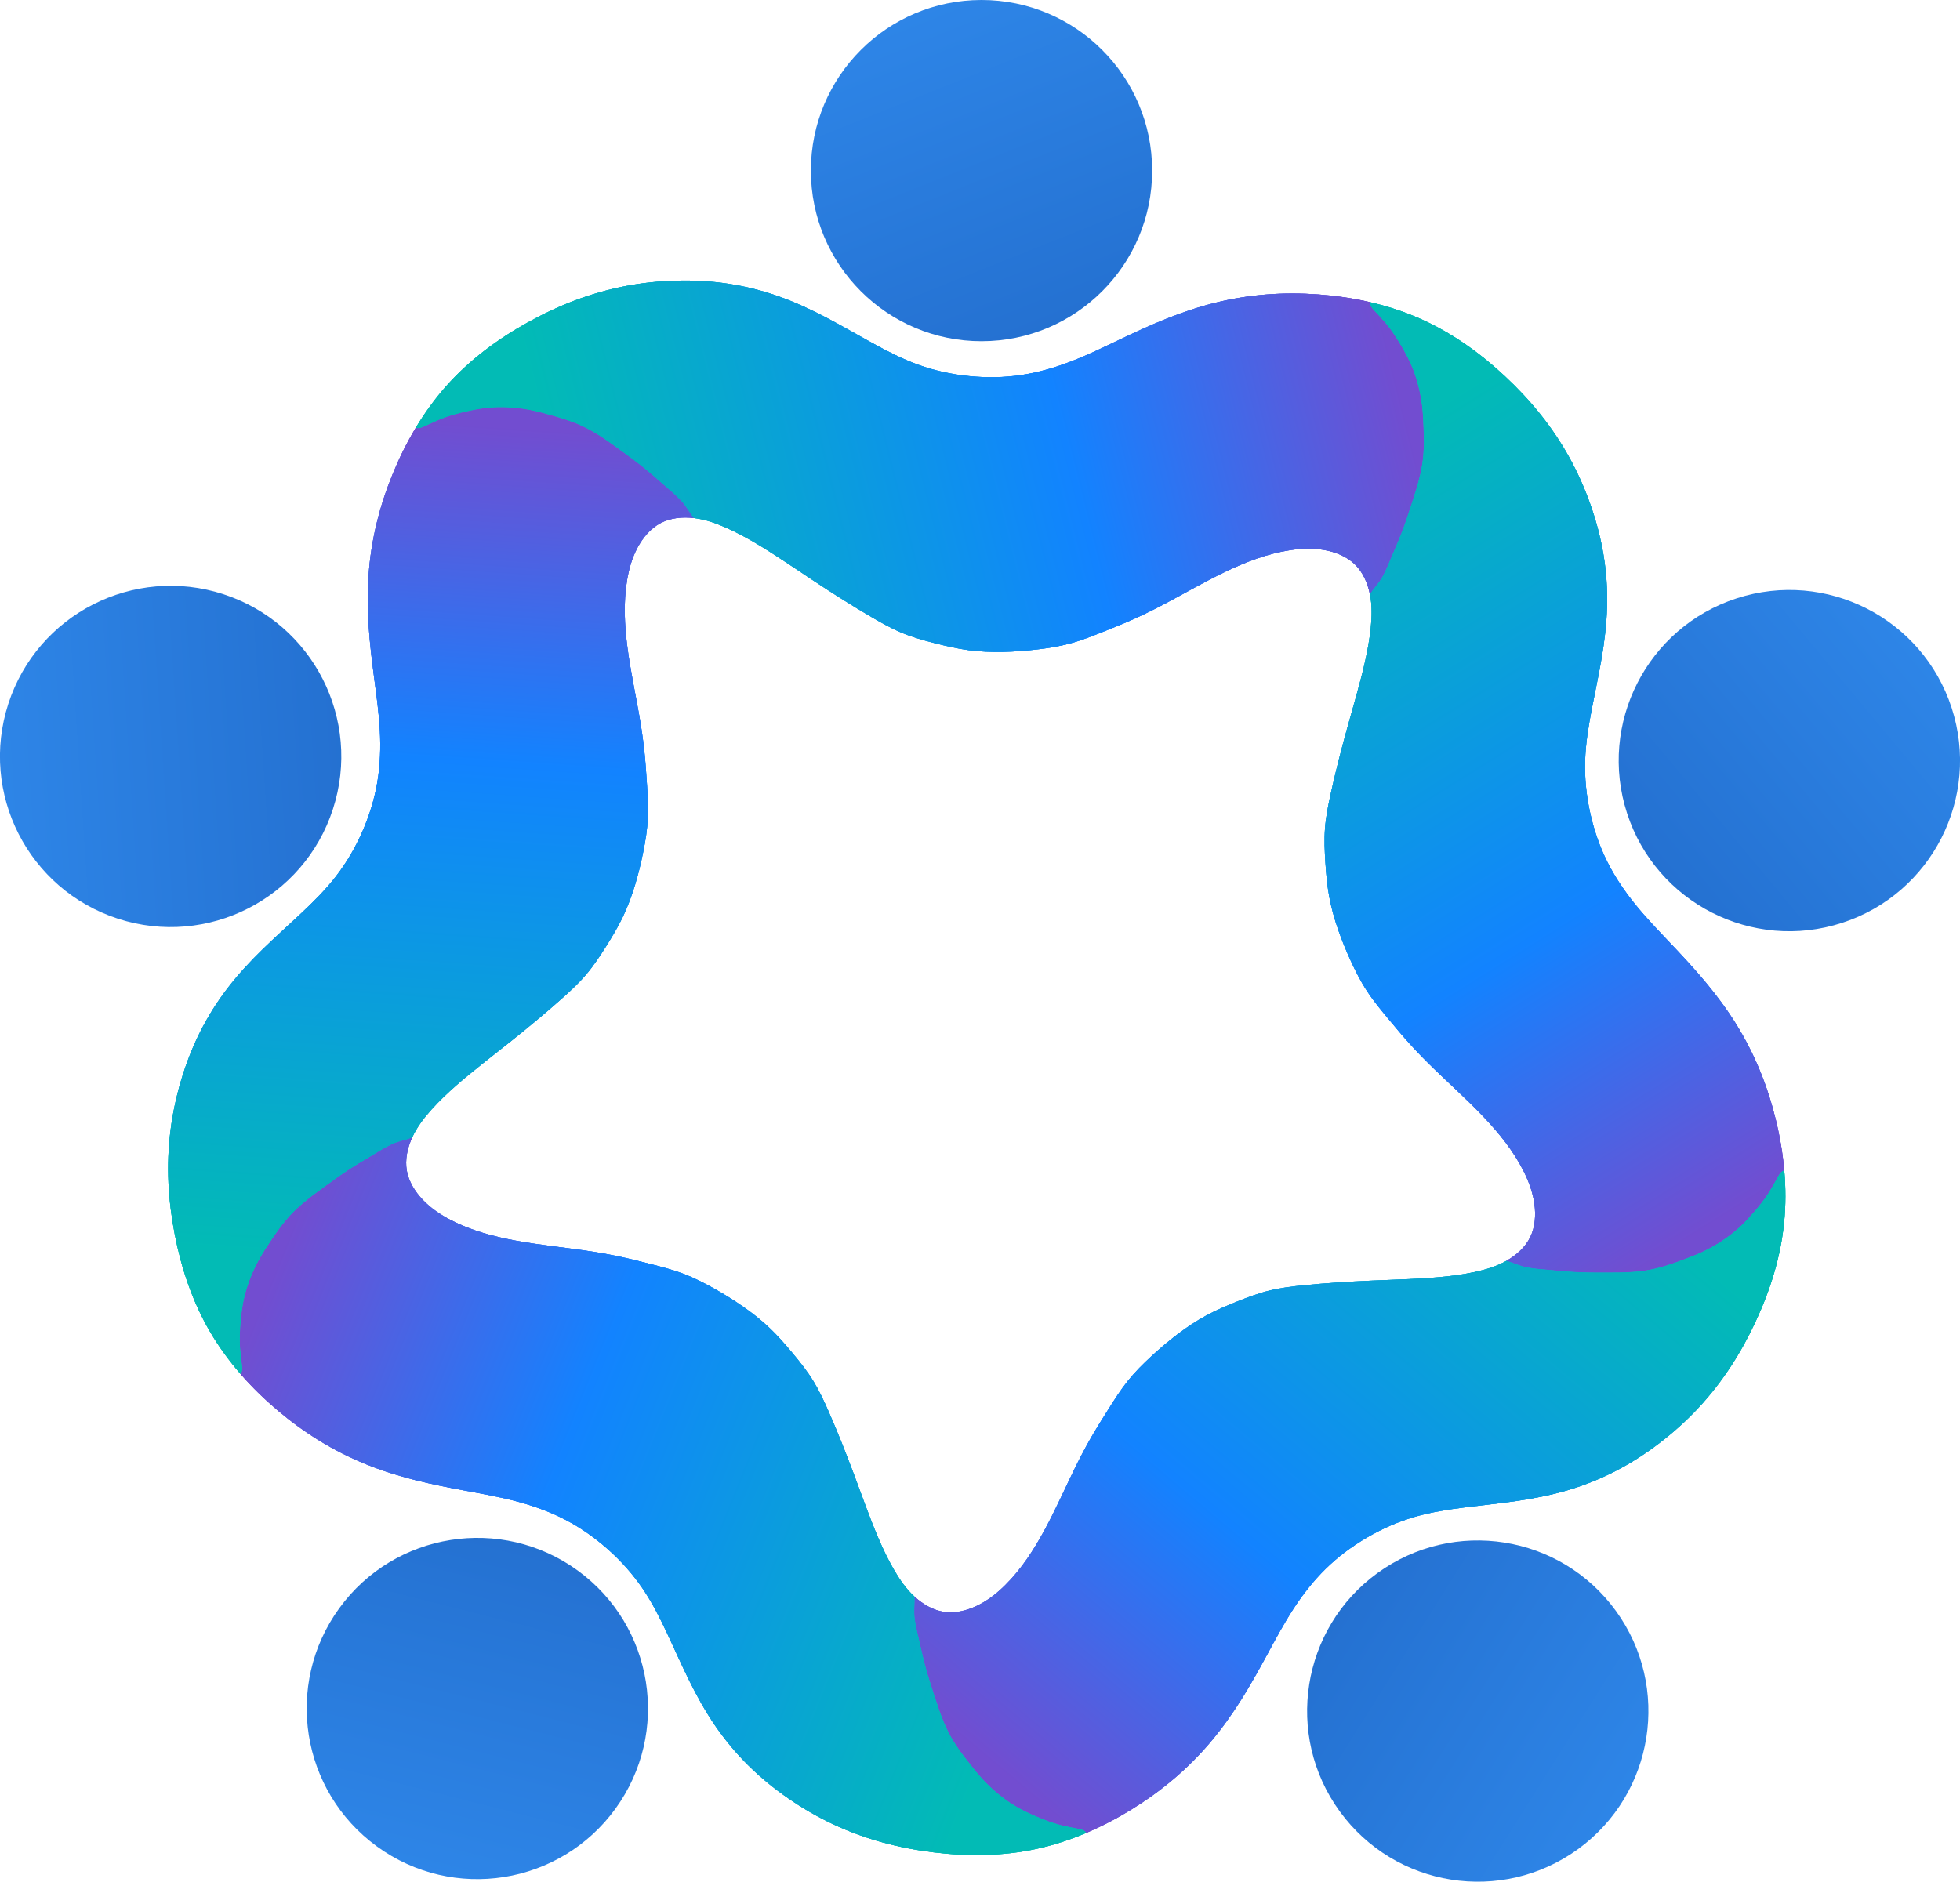
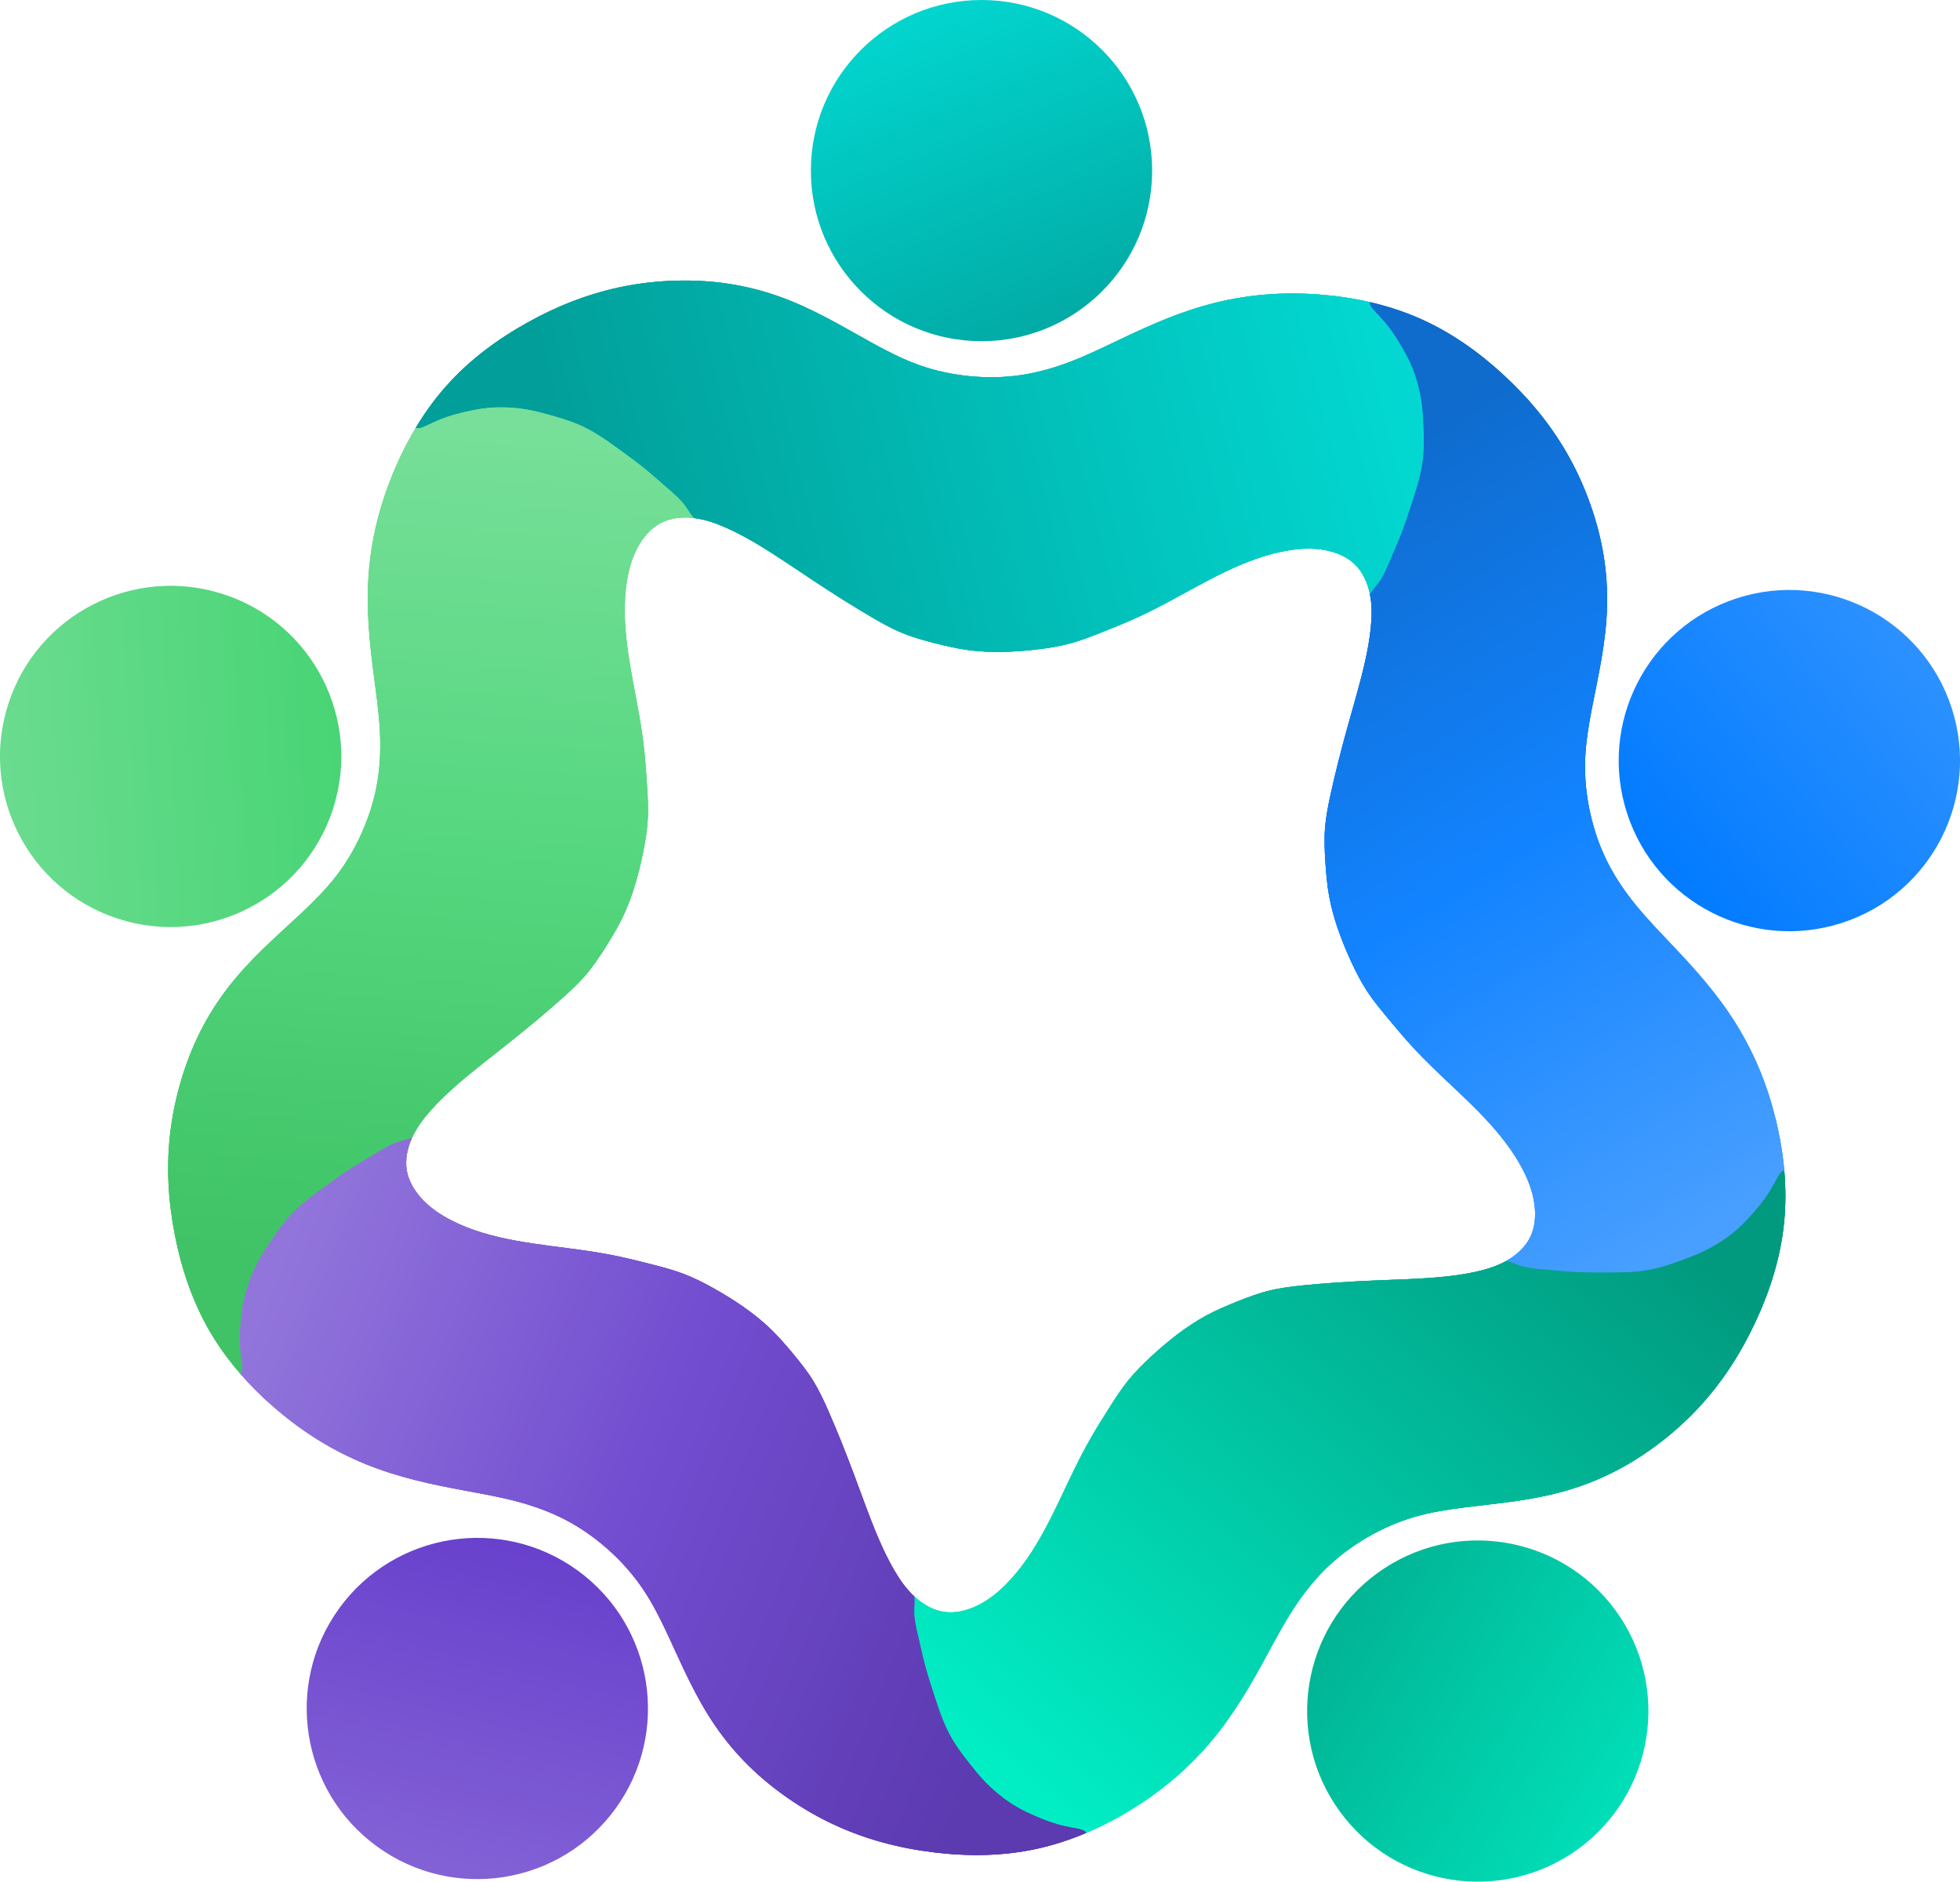
<svg xmlns="http://www.w3.org/2000/svg" viewBox="10.28 9.17 680.45 653.39" width="680.45" height="653.39" role="img" aria-label="Balsm - five identical figures joined in a symmetric ring">
  <defs>
-     <linearGradient id="f-ribbon" gradientUnits="userSpaceOnUse" x1="149.915" y1="-37.392" x2="433.114" y2="-108.028">
-       <stop offset="0" stop-color="#02BBB5" />
-       <stop offset="0.6" stop-color="#1283FF" />
-       <stop offset="1" stop-color="#724DD0" />
+     <linearGradient id="f-axis" gradientUnits="userSpaceOnUse" x1="149.915" y1="-37.392" x2="433.114" y2="-108.028" />
+     <linearGradient id="f-1" href="#f-axis">
+       <stop offset="0" stop-color="#029E99" />
+       <stop offset="0.5" stop-color="#02BBB5" />
+       <stop offset="1" stop-color="#02D8D1" />
    </linearGradient>
-     <linearGradient id="f-head" gradientUnits="userSpaceOnUse" x1="327.3" y1="9.2" x2="374.7" y2="127.7">
-       <stop offset="0" stop-color="#2E86E8" />
-       <stop offset="1" stop-color="#2470D0" />
+     <linearGradient id="f-2" href="#f-axis">
+       <stop offset="0" stop-color="#0F6BCC" />
+       <stop offset="0.5" stop-color="#1283FF" />
+       <stop offset="1" stop-color="#489FFF" />
+     </linearGradient>
+     <linearGradient id="f-3" href="#f-axis">
+       <stop offset="0" stop-color="#019A7F" />
+       <stop offset="0.5" stop-color="#01C4A2" />
+       <stop offset="1" stop-color="#01EEC5" />
+     </linearGradient>
+     <linearGradient id="f-4" href="#f-axis">
+       <stop offset="0" stop-color="#5C3AB0" />
+       <stop offset="0.5" stop-color="#724DD0" />
+       <stop offset="1" stop-color="#9275DB" />
+     </linearGradient>
+     <linearGradient id="f-5" href="#f-axis">
+       <stop offset="0" stop-color="#3FC366" />
+       <stop offset="0.5" stop-color="#55D77F" />
+       <stop offset="1" stop-color="#77DF99" />
+     </linearGradient>
+     <linearGradient id="f-head-axis" gradientUnits="userSpaceOnUse" x1="327.3" y1="9.2" x2="374.7" y2="127.7" />
+     <linearGradient id="f-h1" href="#f-head-axis">
+       <stop offset="0" stop-color="#02D7D0" />
+       <stop offset="1" stop-color="#02A9A4" />
+     </linearGradient>
+     <linearGradient id="f-h2" href="#f-head-axis">
+       <stop offset="0" stop-color="#2E92FF" />
+       <stop offset="1" stop-color="#007AFF" />
+     </linearGradient>
+     <linearGradient id="f-h3" href="#f-head-axis">
+       <stop offset="0" stop-color="#01E0B9" />
+       <stop offset="1" stop-color="#01B293" />
+     </linearGradient>
+     <linearGradient id="f-h4" href="#f-head-axis">
+       <stop offset="0" stop-color="#8463D6" />
+       <stop offset="1" stop-color="#673FCC" />
+     </linearGradient>
+     <linearGradient id="f-h5" href="#f-head-axis">
+       <stop offset="0" stop-color="#6CDC90" />
+       <stop offset="1" stop-color="#47D474" />
    </linearGradient>
    <path id="ring-petal-shape-smooth" d="M154.617,157.717 C155.567,158.16 156.613,157.721 157.614,157.276 C159.708,156.345 161.607,155.391 163.613,154.6 C166.355,153.519 169.3,152.744 172.239,152.085 C174.632,151.548 177.022,151.088 179.442,150.837 C181.845,150.588 184.276,150.545 186.698,150.663 C189.186,150.784 191.664,151.076 194.105,151.541 C196.811,152.055 199.472,152.783 202.128,153.545 C205.115,154.402 208.095,155.303 210.947,156.514 C213.002,157.386 214.99,158.418 216.908,159.562 C219.894,161.343 222.712,163.393 225.531,165.44 C228.454,167.564 231.38,169.685 234.17,171.958 C236.777,174.082 239.266,176.338 241.831,178.553 C243.996,180.423 246.214,182.263 247.92,184.524 C249.028,185.995 249.92,187.644 251.124,189.048 C255.085,189.506 258.843,190.844 262.465,192.457 C266.086,194.071 269.571,195.959 272.976,197.981 C276.381,200.003 279.706,202.158 283.009,204.344 C286.313,206.529 289.595,208.744 292.898,210.93 C296.202,213.115 299.526,215.272 302.877,217.38 C306.227,219.488 309.605,221.547 313.031,223.548 C316.457,225.549 319.933,227.492 323.583,228.993 C327.233,230.495 331.059,231.555 334.907,232.532 C338.755,233.509 342.626,234.403 346.543,234.927 C350.46,235.451 354.423,235.605 358.382,235.53 C362.341,235.455 366.296,235.151 370.234,234.691 C374.172,234.231 378.094,233.615 381.904,232.575 C385.713,231.535 389.411,230.07 393.097,228.602 C396.783,227.133 400.456,225.661 404.066,224.038 C407.676,222.416 411.222,220.643 414.725,218.793 C418.228,216.943 421.687,215.015 425.168,213.126 C428.649,211.238 432.152,209.388 435.726,207.679 C439.299,205.969 442.942,204.401 446.685,203.106 C450.429,201.811 454.273,200.791 458.188,200.199 C462.103,199.608 466.088,199.446 470.021,200.147 C473.955,200.847 477.836,202.411 480.621,205.108 C483.406,207.805 485.095,211.634 485.883,215.543 C486.846,213.964 488.139,212.606 489.195,211.097 C490.818,208.777 491.883,206.098 492.992,203.461 C494.306,200.337 495.683,197.273 496.897,194.137 C498.197,190.781 499.31,187.343 500.426,183.907 C501.502,180.593 502.582,177.28 503.352,173.89 C503.847,171.712 504.215,169.502 504.409,167.279 C504.679,164.192 504.615,161.079 504.508,157.973 C504.412,155.212 504.281,152.456 503.935,149.724 C503.622,147.258 503.134,144.812 502.48,142.408 C501.844,140.069 501.051,137.769 500.072,135.561 C499.086,133.338 497.91,131.207 496.66,129.096 C495.125,126.504 493.478,123.944 491.603,121.67 C490.23,120.006 488.736,118.496 487.203,116.791 C486.471,115.976 485.73,115.117 485.858,114.077 C479.997,112.721 474.028,111.856 468.027,111.413 C462.027,110.971 455.995,110.95 449.999,111.42 C444.002,111.89 438.042,112.851 432.205,114.296 C426.367,115.742 420.653,117.672 415.069,119.909 C409.485,122.145 404.032,124.687 398.599,127.277 C393.167,129.866 387.754,132.503 382.14,134.667 C376.527,136.83 370.712,138.521 364.772,139.406 C358.831,140.291 352.765,140.371 346.77,139.774 C340.775,139.177 334.849,137.902 329.202,135.877 C323.554,133.851 318.183,131.076 312.905,128.169 C307.627,125.263 302.443,122.226 297.114,119.436 C291.786,116.645 286.315,114.101 280.648,112.09 C274.981,110.08 269.119,108.603 263.173,107.701 C257.227,106.799 251.198,106.472 245.182,106.622 C239.166,106.772 233.164,107.401 227.26,108.546 C221.356,109.692 215.552,111.355 209.923,113.473 C204.294,115.592 198.84,118.165 193.577,121.082 C188.314,123.999 183.24,127.26 178.474,130.929 C173.708,134.6 169.248,138.679 165.251,143.17 C161.254,147.66 157.718,152.562 154.617,157.717 Z" />
    <circle id="dot-petal-shape" cx="351.03" cy="68.41" r="59.24" />
    <clipPath id="ring-clip">
      <use href="#ring-petal-shape-smooth" />
      <use href="#ring-petal-shape-smooth" transform="rotate(72 350.27 363.854)" />
      <use href="#ring-petal-shape-smooth" transform="rotate(144 350.27 363.854)" />
      <use href="#ring-petal-shape-smooth" transform="rotate(216 350.27 363.854)" />
      <use href="#ring-petal-shape-smooth" transform="rotate(288 350.27 363.854)" />
    </clipPath>
  </defs>
-   <g id="ring" clip-path="url(#ring-clip)" fill="url(#f-ribbon)">
-     <use href="#ring-petal-shape-smooth" />
-     <use href="#ring-petal-shape-smooth" transform="rotate(72 350.27 363.854)" />
-     <use href="#ring-petal-shape-smooth" transform="rotate(144 350.27 363.854)" />
-     <use href="#ring-petal-shape-smooth" transform="rotate(216 350.27 363.854)" />
-     <use href="#ring-petal-shape-smooth" transform="rotate(288 350.27 363.854)" />
-     <use href="#ring-petal-shape-smooth" />
-     <use href="#ring-petal-shape-smooth" transform="rotate(72 350.27 363.854)" />
-     <use href="#ring-petal-shape-smooth" transform="rotate(144 350.27 363.854)" />
-     <use href="#ring-petal-shape-smooth" transform="rotate(216 350.27 363.854)" />
-     <use href="#ring-petal-shape-smooth" transform="rotate(288 350.27 363.854)" />
-     <use href="#ring-petal-shape-smooth" />
-     <use href="#ring-petal-shape-smooth" transform="rotate(72 350.27 363.854)" />
-     <use href="#ring-petal-shape-smooth" transform="rotate(144 350.27 363.854)" />
-     <use href="#ring-petal-shape-smooth" transform="rotate(216 350.27 363.854)" />
-     <use href="#ring-petal-shape-smooth" transform="rotate(288 350.27 363.854)" />
+   <g id="ring" clip-path="url(#ring-clip)">
+     <use href="#ring-petal-shape-smooth" fill="url(#f-1)" />
+     <use href="#ring-petal-shape-smooth" fill="url(#f-2)" transform="rotate(72 350.27 363.854)" />
+     <use href="#ring-petal-shape-smooth" fill="url(#f-3)" transform="rotate(144 350.27 363.854)" />
+     <use href="#ring-petal-shape-smooth" fill="url(#f-4)" transform="rotate(216 350.27 363.854)" />
+     <use href="#ring-petal-shape-smooth" fill="url(#f-5)" transform="rotate(288 350.27 363.854)" />
+     <use href="#ring-petal-shape-smooth" fill="url(#f-1)" />
+     <use href="#ring-petal-shape-smooth" fill="url(#f-2)" transform="rotate(72 350.27 363.854)" />
+     <use href="#ring-petal-shape-smooth" fill="url(#f-3)" transform="rotate(144 350.27 363.854)" />
+     <use href="#ring-petal-shape-smooth" fill="url(#f-4)" transform="rotate(216 350.27 363.854)" />
+     <use href="#ring-petal-shape-smooth" fill="url(#f-5)" transform="rotate(288 350.27 363.854)" />
+     <use href="#ring-petal-shape-smooth" fill="url(#f-1)" />
+     <use href="#ring-petal-shape-smooth" fill="url(#f-2)" transform="rotate(72 350.27 363.854)" />
+     <use href="#ring-petal-shape-smooth" fill="url(#f-3)" transform="rotate(144 350.27 363.854)" />
+     <use href="#ring-petal-shape-smooth" fill="url(#f-4)" transform="rotate(216 350.27 363.854)" />
+     <use href="#ring-petal-shape-smooth" fill="url(#f-5)" transform="rotate(288 350.27 363.854)" />
  </g>
-   <g id="dots" fill="url(#f-head)">
-     <use href="#dot-petal-shape" />
-     <use href="#dot-petal-shape" transform="rotate(72 350.27 363.854)" />
-     <use href="#dot-petal-shape" transform="rotate(144 350.27 363.854)" />
-     <use href="#dot-petal-shape" transform="rotate(216 350.27 363.854)" />
-     <use href="#dot-petal-shape" transform="rotate(288 350.27 363.854)" />
+   <g id="dots">
+     <use href="#dot-petal-shape" fill="url(#f-h1)" />
+     <use href="#dot-petal-shape" fill="url(#f-h2)" transform="rotate(72 350.27 363.854)" />
+     <use href="#dot-petal-shape" fill="url(#f-h3)" transform="rotate(144 350.27 363.854)" />
+     <use href="#dot-petal-shape" fill="url(#f-h4)" transform="rotate(216 350.27 363.854)" />
+     <use href="#dot-petal-shape" fill="url(#f-h5)" transform="rotate(288 350.27 363.854)" />
  </g>
</svg>
